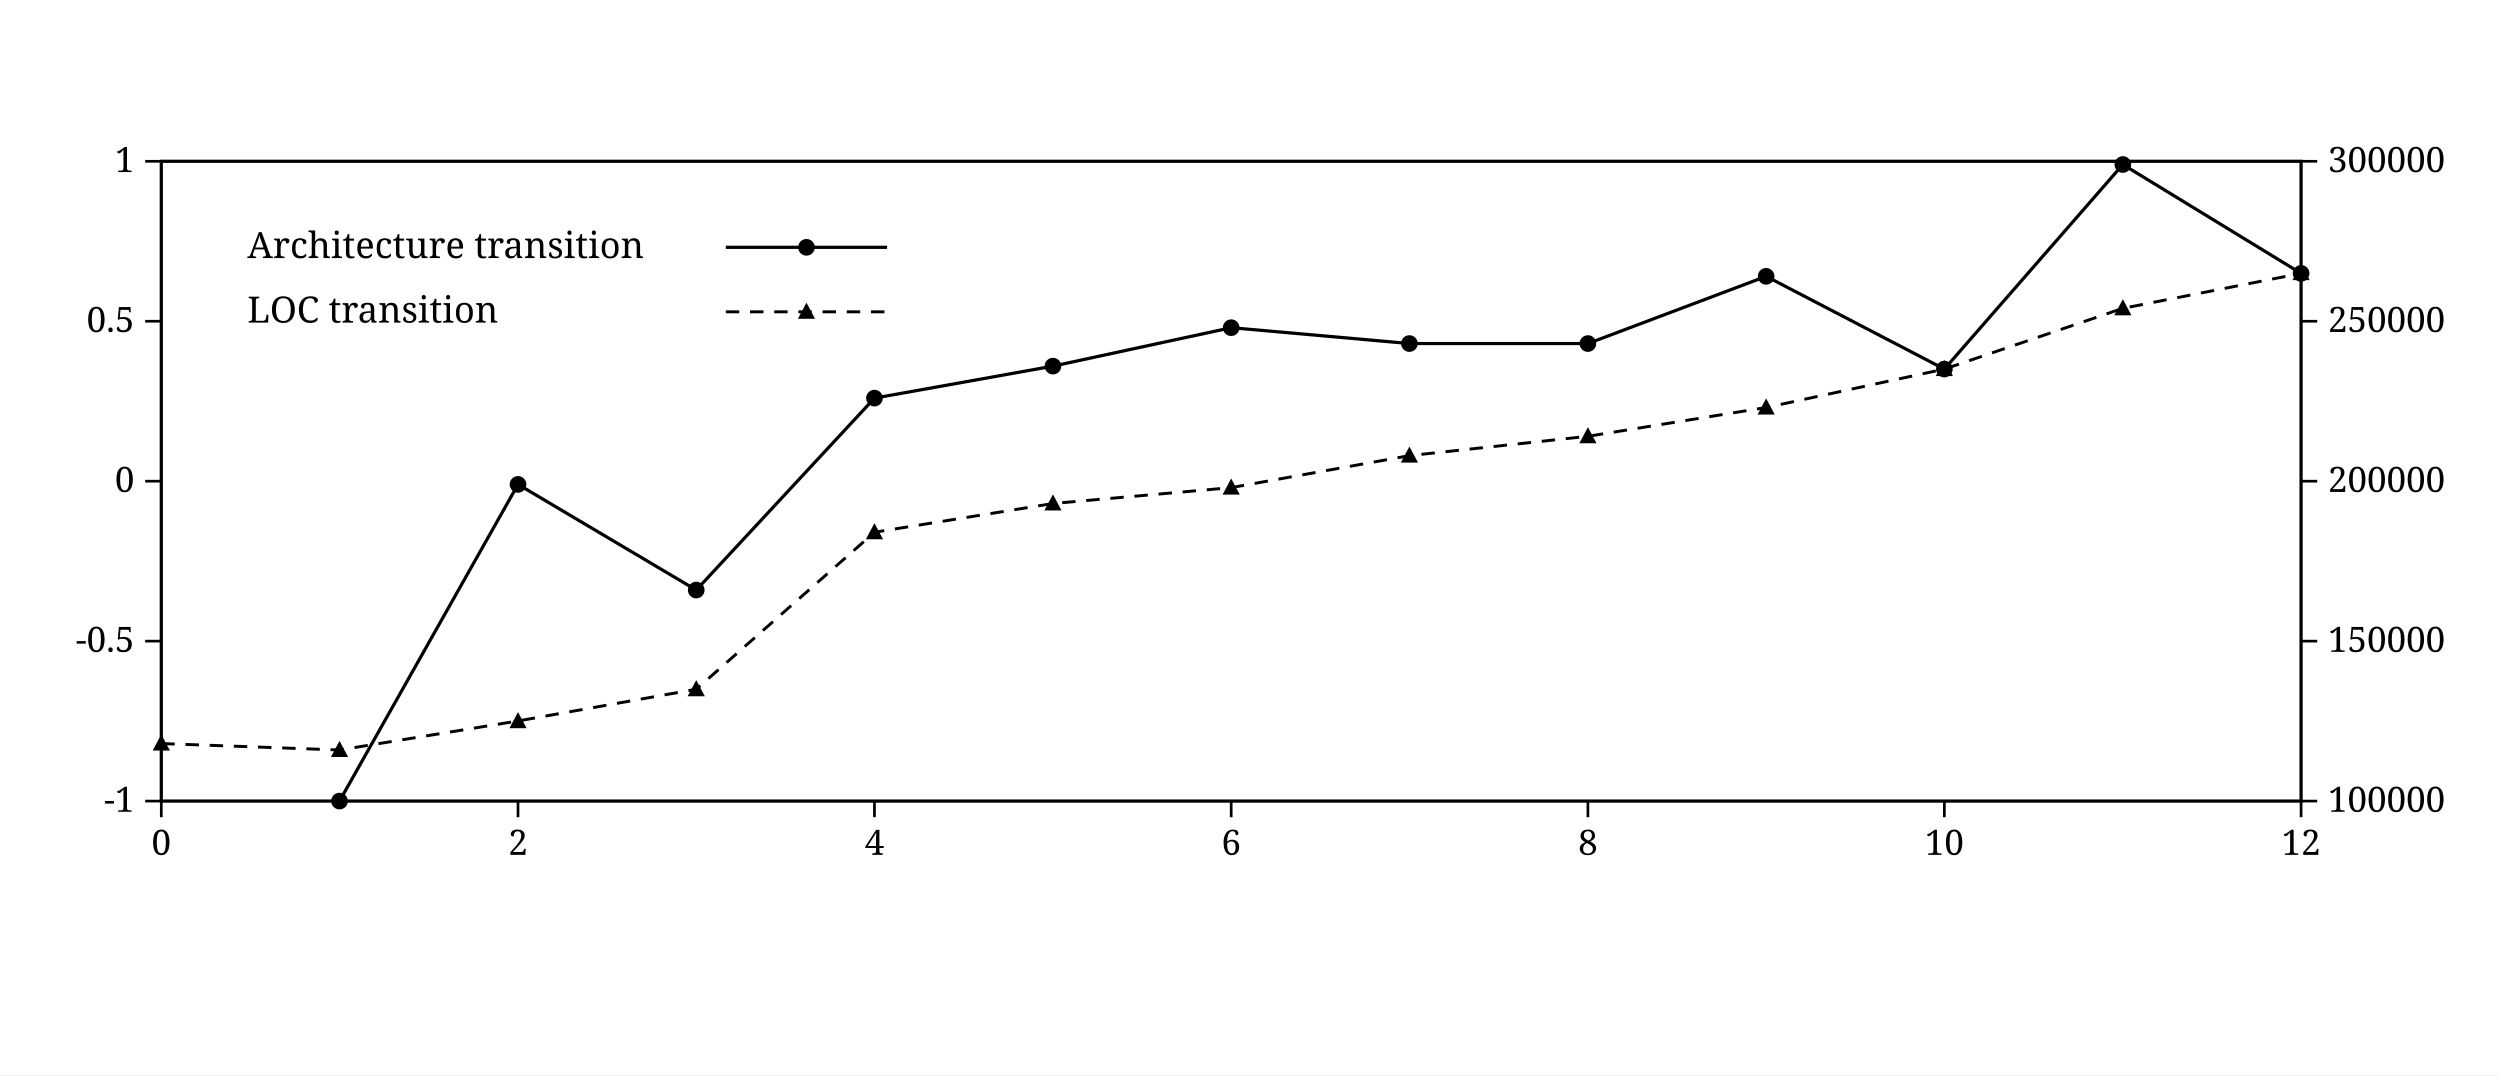
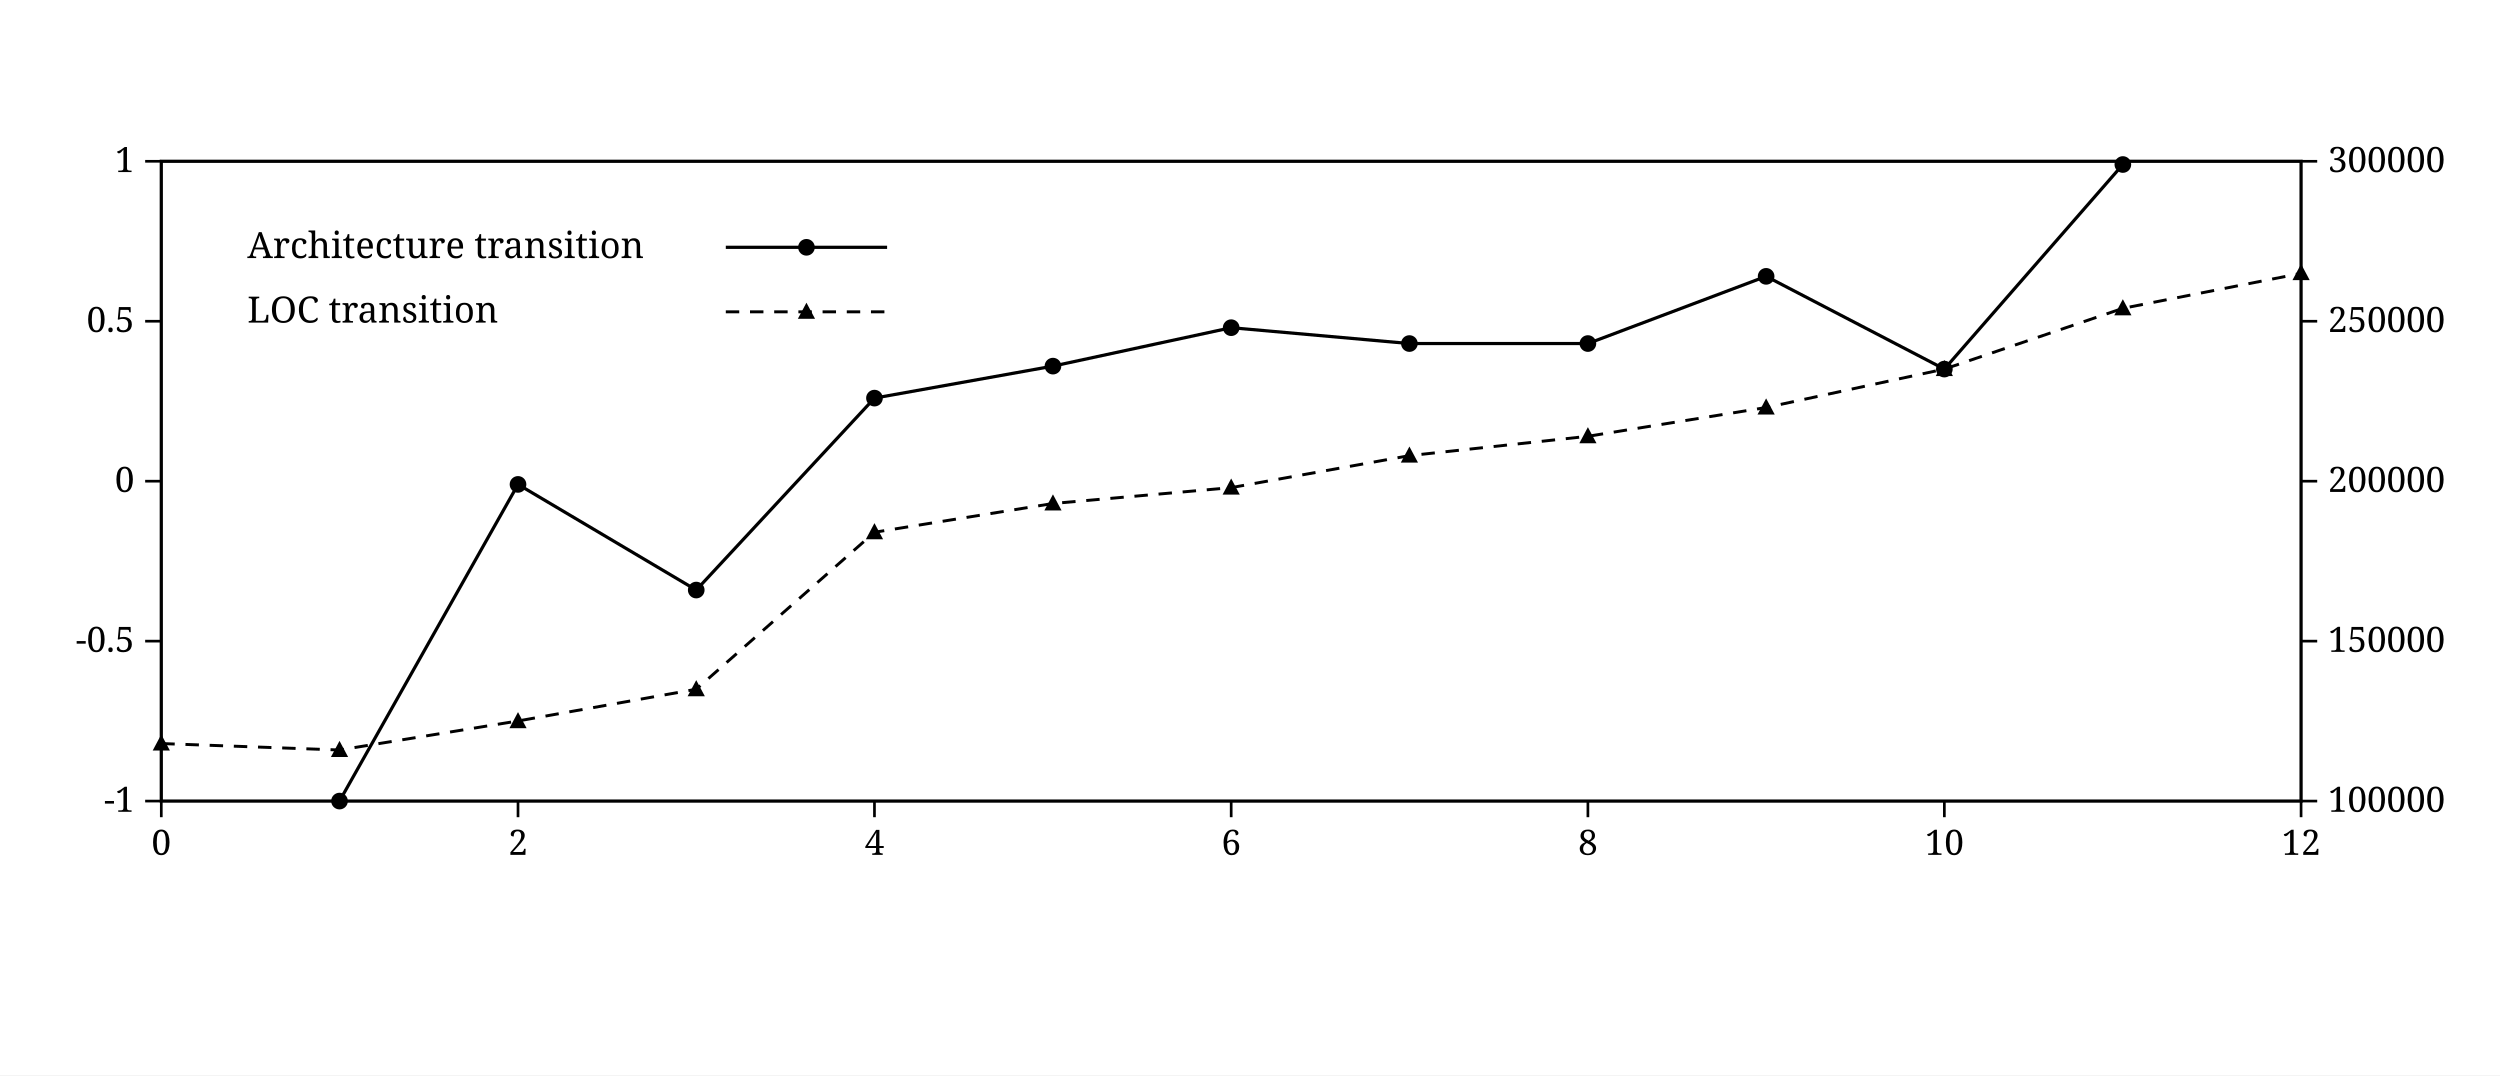
<svg xmlns="http://www.w3.org/2000/svg" width="930" height="400" viewBox="0 0 930 400">
  <rect x="0" y="0" width="930" height="400" fill="#ffffff" />
  <rect x="60.0" y="60.0" width="796.0" height="238.0" fill="none" stroke="#000" stroke-width="1.2" />
  <line x1="54.0" y1="60.0" x2="60.0" y2="60.0" stroke="#000" stroke-width="1" />
  <line x1="856.0" y1="60.0" x2="862.0" y2="60.0" stroke="#000" stroke-width="1" />
  <text x="50.0" y="64.0" font-family="serif" font-size="13" text-anchor="end" fill="#000">1</text>
  <text x="866.0" y="64.0" font-family="serif" font-size="13" text-anchor="start" fill="#000">300000</text>
  <line x1="54.0" y1="119.5" x2="60.0" y2="119.5" stroke="#000" stroke-width="1" />
  <line x1="856.0" y1="119.5" x2="862.0" y2="119.5" stroke="#000" stroke-width="1" />
  <text x="50.0" y="123.5" font-family="serif" font-size="13" text-anchor="end" fill="#000">0.5</text>
  <text x="866.0" y="123.5" font-family="serif" font-size="13" text-anchor="start" fill="#000">250000</text>
  <line x1="54.0" y1="179.0" x2="60.0" y2="179.0" stroke="#000" stroke-width="1" />
  <line x1="856.0" y1="179.0" x2="862.0" y2="179.0" stroke="#000" stroke-width="1" />
  <text x="50.0" y="183.0" font-family="serif" font-size="13" text-anchor="end" fill="#000">0</text>
  <text x="866.0" y="183.0" font-family="serif" font-size="13" text-anchor="start" fill="#000">200000</text>
  <line x1="54.0" y1="238.5" x2="60.0" y2="238.5" stroke="#000" stroke-width="1" />
  <line x1="856.0" y1="238.5" x2="862.0" y2="238.5" stroke="#000" stroke-width="1" />
  <text x="50.0" y="242.5" font-family="serif" font-size="13" text-anchor="end" fill="#000">-0.5</text>
  <text x="866.0" y="242.5" font-family="serif" font-size="13" text-anchor="start" fill="#000">150000</text>
  <line x1="54.0" y1="298.0" x2="60.0" y2="298.0" stroke="#000" stroke-width="1" />
  <line x1="856.0" y1="298.0" x2="862.0" y2="298.0" stroke="#000" stroke-width="1" />
  <text x="50.0" y="302.0" font-family="serif" font-size="13" text-anchor="end" fill="#000">-1</text>
  <text x="866.0" y="302.0" font-family="serif" font-size="13" text-anchor="start" fill="#000">100000</text>
  <line x1="60.0" y1="298.0" x2="60.0" y2="304.0" stroke="#000" stroke-width="1" />
  <text x="60.0" y="318.0" font-family="serif" font-size="13" text-anchor="middle" fill="#000">0</text>
  <line x1="192.7" y1="298.0" x2="192.7" y2="304.0" stroke="#000" stroke-width="1" />
  <text x="192.7" y="318.0" font-family="serif" font-size="13" text-anchor="middle" fill="#000">2</text>
  <line x1="325.3" y1="298.0" x2="325.3" y2="304.0" stroke="#000" stroke-width="1" />
  <text x="325.3" y="318.0" font-family="serif" font-size="13" text-anchor="middle" fill="#000">4</text>
  <line x1="458.0" y1="298.0" x2="458.0" y2="304.0" stroke="#000" stroke-width="1" />
  <text x="458.0" y="318.0" font-family="serif" font-size="13" text-anchor="middle" fill="#000">6</text>
  <line x1="590.7" y1="298.0" x2="590.7" y2="304.0" stroke="#000" stroke-width="1" />
  <text x="590.7" y="318.0" font-family="serif" font-size="13" text-anchor="middle" fill="#000">8</text>
  <line x1="723.3" y1="298.0" x2="723.3" y2="304.0" stroke="#000" stroke-width="1" />
  <text x="723.3" y="318.0" font-family="serif" font-size="13" text-anchor="middle" fill="#000">10</text>
  <line x1="856.0" y1="298.0" x2="856.0" y2="304.0" stroke="#000" stroke-width="1" />
  <text x="856.0" y="318.0" font-family="serif" font-size="13" text-anchor="middle" fill="#000">12</text>
  <polyline points="60.0,276.6 126.3,279.0 192.7,268.2 259.0,256.4 325.3,198.0 391.7,187.3 458.0,181.4 524.3,169.5 590.7,162.3 657.0,151.6 723.3,137.3 789.7,114.7 856.0,101.7" fill="none" stroke="#000" stroke-width="1.1" stroke-dasharray="5,4" />
  <path d="M 60.0,273.2 L 63.2,279.2 L 56.8,279.2 z" fill="#000" />
  <path d="M 126.3,275.6 L 129.5,281.6 L 123.1,281.6 z" fill="#000" />
  <path d="M 192.7,264.9 L 195.9,270.9 L 189.5,270.9 z" fill="#000" />
  <path d="M 259.0,253.0 L 262.2,259.0 L 255.8,259.0 z" fill="#000" />
  <path d="M 325.3,194.6 L 328.5,200.6 L 322.1,200.6 z" fill="#000" />
  <path d="M 391.7,183.9 L 394.9,189.9 L 388.5,189.9 z" fill="#000" />
  <path d="M 458.0,178.0 L 461.2,184.0 L 454.8,184.0 z" fill="#000" />
  <path d="M 524.3,166.1 L 527.5,172.1 L 521.1,172.1 z" fill="#000" />
  <path d="M 590.7,158.9 L 593.9,164.9 L 587.5,164.9 z" fill="#000" />
  <path d="M 657.0,148.2 L 660.2,154.2 L 653.8,154.2 z" fill="#000" />
  <path d="M 723.3,133.9 L 726.5,139.9 L 720.1,139.9 z" fill="#000" />
  <path d="M 789.7,111.3 L 792.9,117.3 L 786.5,117.3 z" fill="#000" />
  <path d="M 856.0,98.2 L 859.2,104.2 L 852.8,104.2 z" fill="#000" />
-   <polyline points="126.3,298.0 192.7,180.2 259.0,219.5 325.3,148.1 391.7,136.2 458.0,121.9 524.3,127.8 590.7,127.8 657.0,102.8 723.3,137.3 789.7,61.2 856.0,101.7" fill="none" stroke="#000" stroke-width="1.2" />
+   <polyline points="126.3,298.0 192.7,180.2 259.0,219.5 325.3,148.1 391.7,136.2 458.0,121.9 524.3,127.8 590.7,127.8 657.0,102.8 723.3,137.3 789.7,61.2" fill="none" stroke="#000" stroke-width="1.2" />
  <circle cx="126.3" cy="298.0" r="3.1" fill="#000" />
  <circle cx="192.7" cy="180.2" r="3.1" fill="#000" />
  <circle cx="259.0" cy="219.5" r="3.1" fill="#000" />
  <circle cx="325.3" cy="148.1" r="3.1" fill="#000" />
  <circle cx="391.7" cy="136.2" r="3.1" fill="#000" />
  <circle cx="458.0" cy="121.9" r="3.1" fill="#000" />
  <circle cx="524.3" cy="127.8" r="3.1" fill="#000" />
  <circle cx="590.7" cy="127.8" r="3.1" fill="#000" />
  <circle cx="657.0" cy="102.8" r="3.1" fill="#000" />
  <circle cx="723.3" cy="137.3" r="3.1" fill="#000" />
  <circle cx="789.7" cy="61.2" r="3.1" fill="#000" />
-   <circle cx="856.0" cy="101.7" r="3.1" fill="#000" />
  <text x="92.0" y="96.0" font-family="serif" font-size="13.5" fill="#000">Architecture transition</text>
  <line x1="270.0" y1="92.0" x2="330.0" y2="92.0" stroke="#000" stroke-width="1.2" />
  <circle cx="300.0" cy="92.0" r="3.1" fill="#000" />
  <text x="92.0" y="120.0" font-family="serif" font-size="13.5" fill="#000">LOC transition</text>
  <line x1="270.0" y1="116.0" x2="330.0" y2="116.0" stroke="#000" stroke-width="1.1" stroke-dasharray="5,4" />
  <path d="M 300.0,112.6 L 303.2,118.6 L 296.8,118.6 z" fill="#000" />
</svg>
